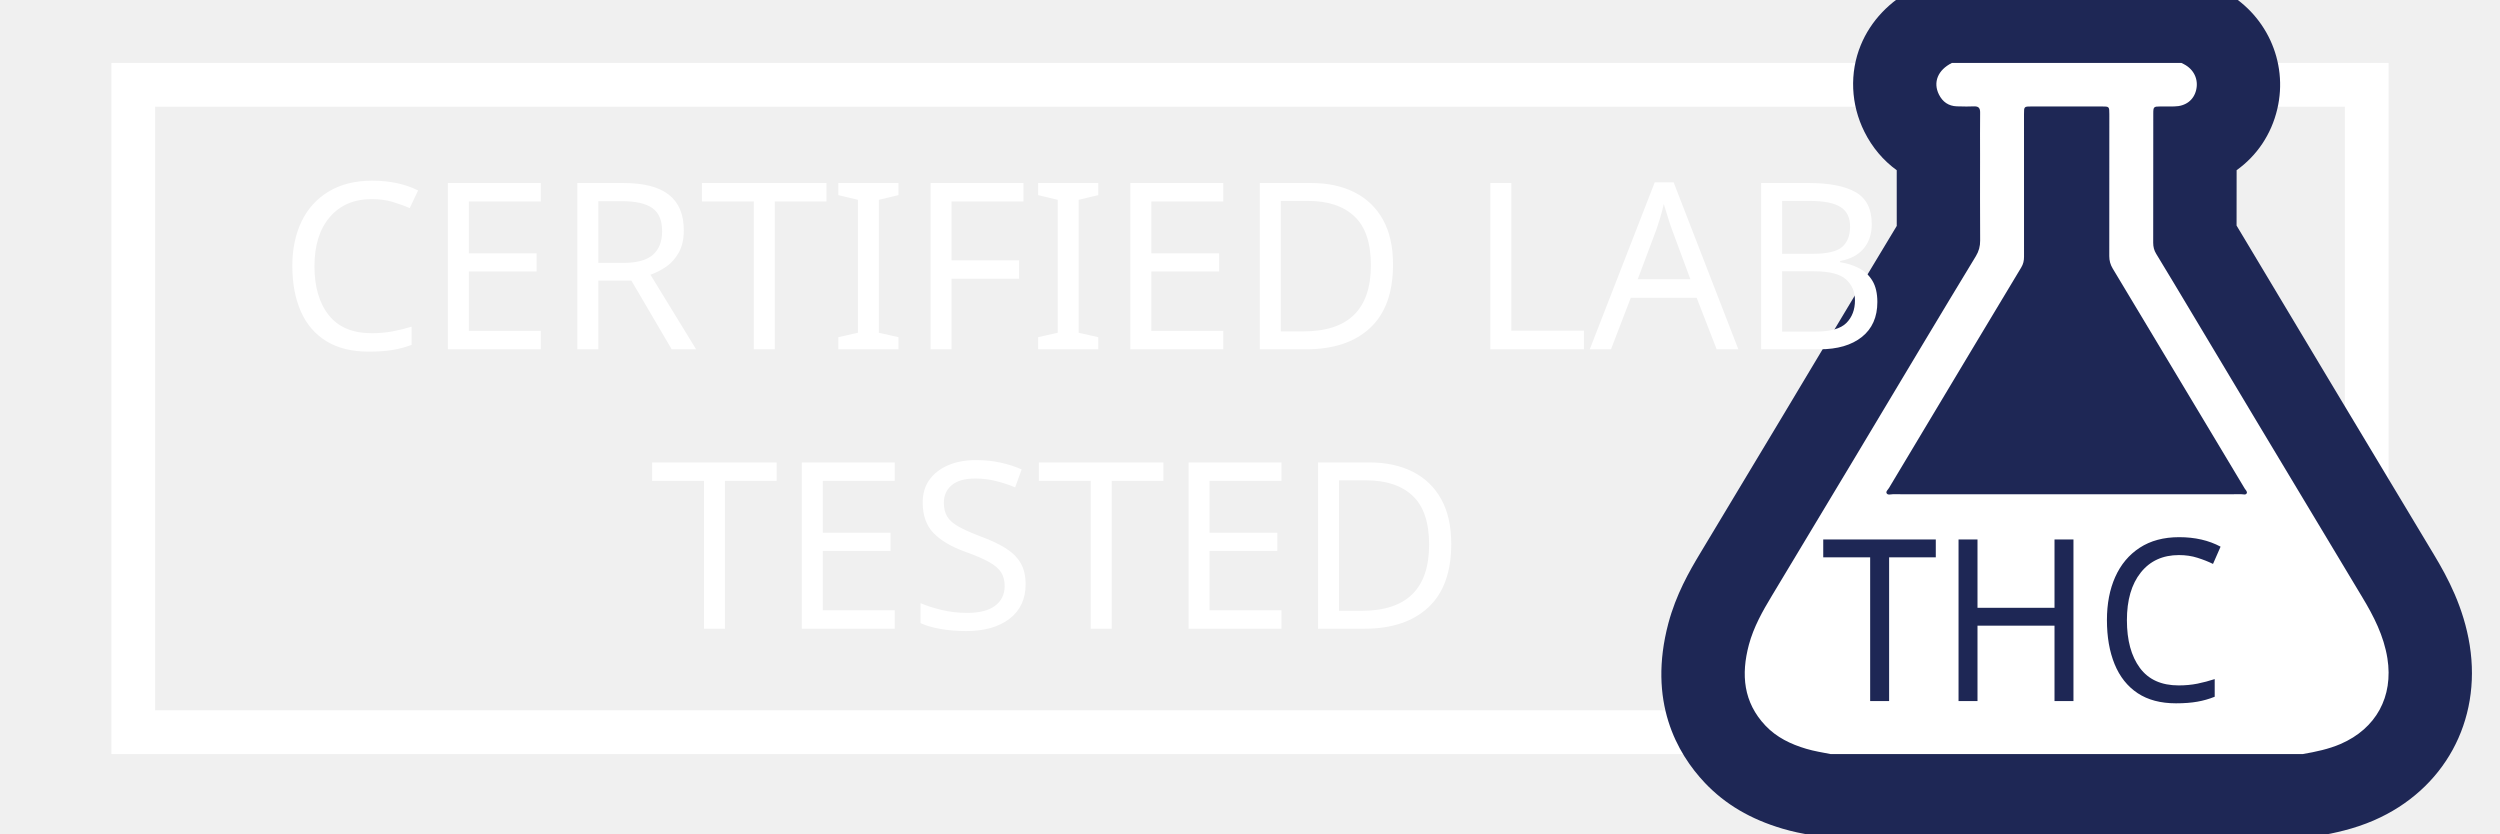
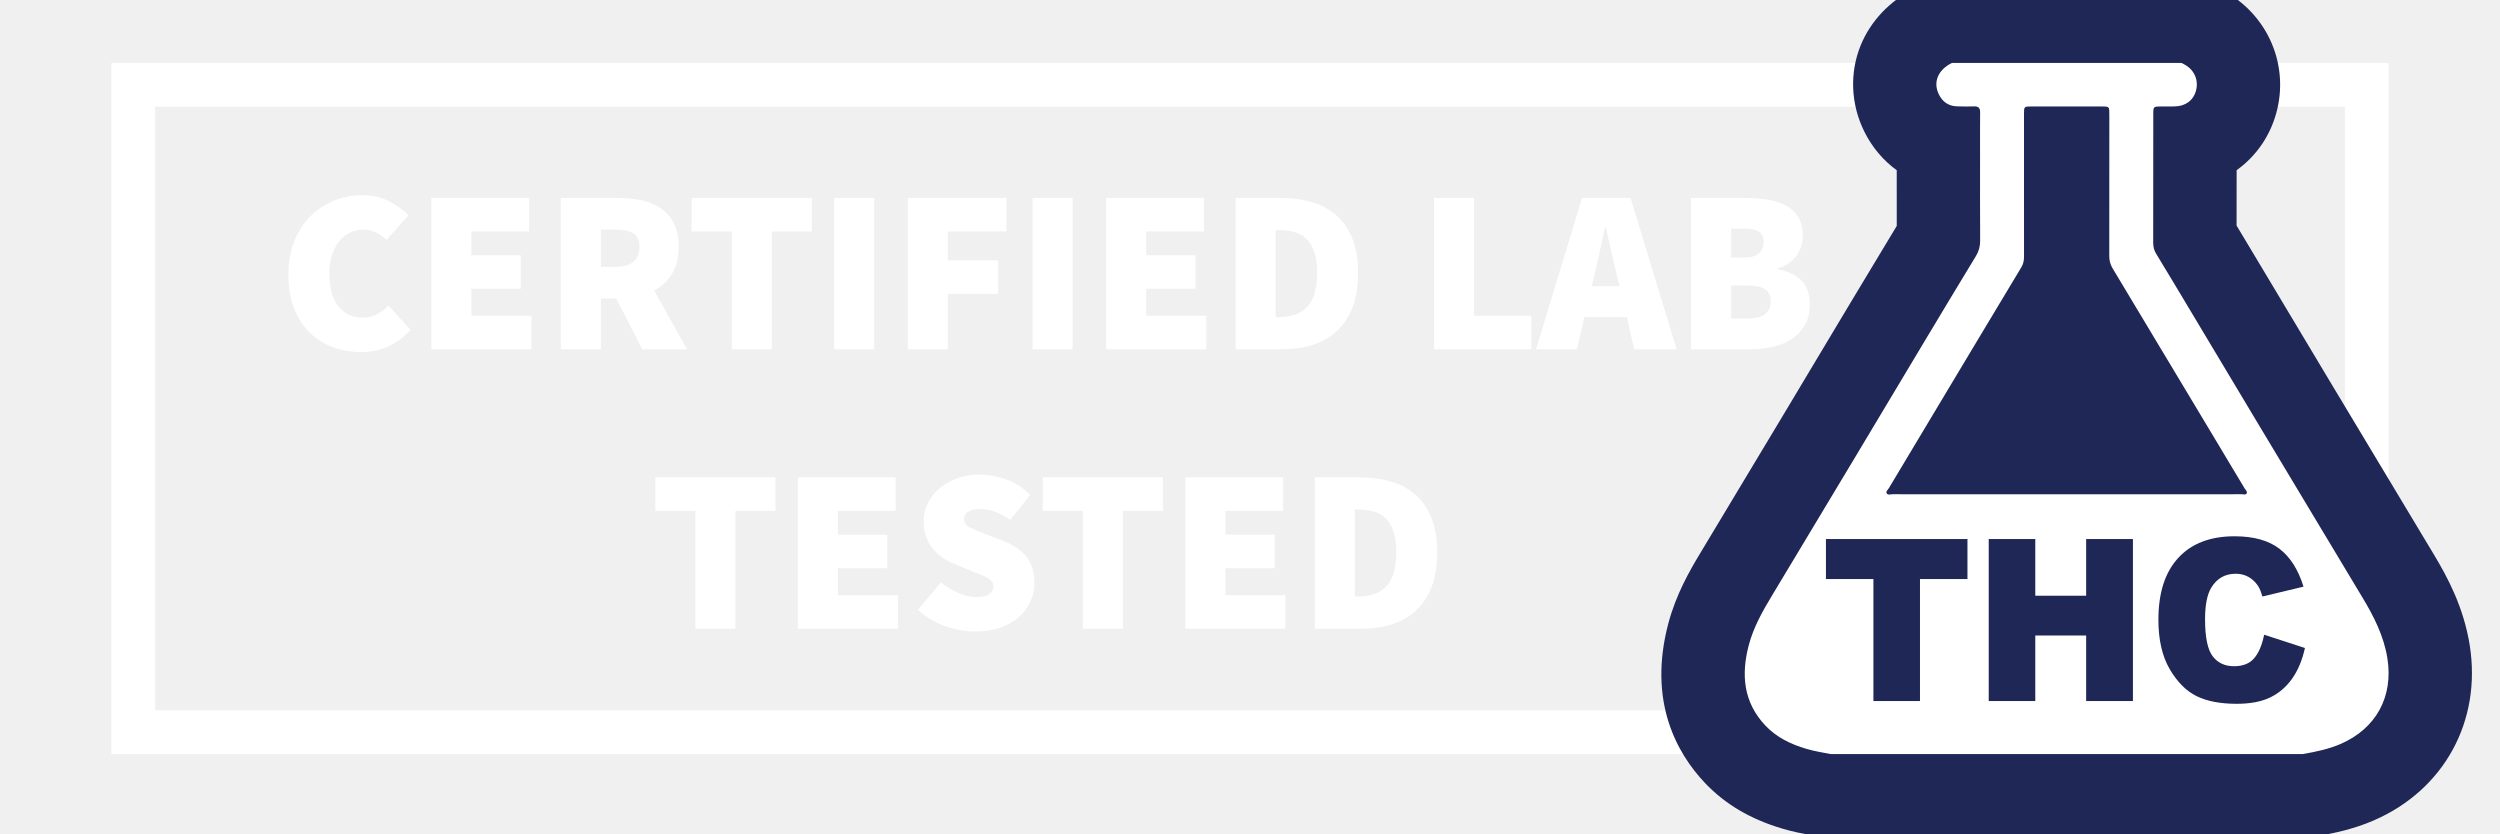
<svg xmlns="http://www.w3.org/2000/svg" version="1.1" id="Layer_1" x="0px" y="0px" width="600px" height="200px" viewBox="0 0 600 200" enable-background="new 0 0 600 200" xml:space="preserve">
  <rect x="-1" y="0.5" display="none" fill="#FF0000" width="600" height="200" />
  <g>
    <g>
-       <path fill="#FFFFFF" d="M562.766,25.612v144.857H37.235V25.612H562.766 M573.266,15.112H26.735v165.857h546.53V15.112    L573.266,15.112z" />
+       <path fill="#FFFFFF" d="M562.766,25.612v144.857H37.235V25.612H562.766 M573.266,15.112H26.735v165.857h546.53L573.266,15.112    L573.266,15.112z" />
    </g>
-     <path fill="#1E2755" d="M552.693,180.969c-37.806,0-75.604,0-113.402,0c-1.949-0.387-3.894-0.686-5.81-1.26   c-3.693-1.09-7.105-2.732-9.783-5.557c-5.316-5.623-5.87-12.275-3.981-19.395c1.143-4.268,3.293-8.08,5.551-11.82   c6.577-10.973,13.188-21.93,19.768-32.896c5.516-9.203,10.998-18.41,16.521-27.594c4.193-7.006,8.407-13.99,12.642-20.969   c0.708-1.17,1.042-2.365,1.028-3.74c-0.047-6.812-0.02-13.604-0.02-20.409c0-3.439-0.027-6.878,0.013-10.321   c0.014-1.075-0.374-1.519-1.476-1.479c-1.369,0.06-2.739,0.04-4.107-0.007c-1.997-0.067-3.419-1.069-4.295-2.825   c-1.481-2.955-0.26-5.907,3.093-7.586c18.372,0,36.736,0,55.114,0c0.194,0.1,0.388,0.197,0.582,0.293   c2.397,1.236,3.539,3.647,2.938,6.191c-0.573,2.438-2.53,3.917-5.248,3.947c-1.109,0.013-2.218,0-3.312,0.007   c-1.644,0.006-1.73,0.087-1.73,1.726c0,10.328,0.007,20.658-0.02,30.984c0,0.961,0.207,1.828,0.708,2.637   c1.455,2.385,2.892,4.748,4.313,7.139c6.625,11.047,13.224,22.111,19.855,33.158c8.413,14.037,16.861,28.061,25.283,42.098   c2.764,4.582,5.188,9.297,6.05,14.699c1.463,9.209-2.697,16.855-11.232,20.562C558.838,179.801,555.771,180.43,552.693,180.969z" />
+     <path fill="#1E2755" d="M552.693,180.969c-37.807,0-75.604,0-113.402,0c-1.949-0.387-3.895-0.686-5.81-1.26   c-3.693-1.09-7.105-2.732-9.783-5.557c-5.316-5.623-5.87-12.275-3.981-19.396c1.144-4.269,3.293-8.08,5.551-11.819   c6.577-10.974,13.188-21.931,19.769-32.896c5.516-9.203,10.998-18.41,16.521-27.594c4.193-7.006,8.407-13.99,12.643-20.969   c0.708-1.17,1.042-2.365,1.027-3.74c-0.047-6.812-0.02-13.604-0.02-20.409c0-3.439-0.027-6.878,0.013-10.321   c0.015-1.075-0.374-1.519-1.476-1.479c-1.369,0.06-2.739,0.04-4.107-0.007c-1.997-0.067-3.419-1.069-4.295-2.825   c-1.48-2.955-0.26-5.907,3.093-7.586c18.372,0,36.736,0,55.114,0c0.194,0.1,0.389,0.197,0.582,0.293   c2.397,1.236,3.539,3.647,2.938,6.191c-0.573,2.438-2.53,3.917-5.248,3.947c-1.109,0.013-2.219,0-3.312,0.007   c-1.644,0.006-1.729,0.087-1.729,1.726c0,10.328,0.007,20.658-0.021,30.984c0,0.961,0.207,1.828,0.708,2.637   c1.455,2.385,2.893,4.748,4.313,7.139c6.625,11.047,13.224,22.111,19.854,33.158c8.413,14.037,16.861,28.061,25.283,42.098   c2.764,4.582,5.188,9.297,6.05,14.699c1.463,9.209-2.697,16.855-11.231,20.562C558.838,179.801,555.771,180.43,552.693,180.969z" />
    <g id="Erlenmeyer_1_">
      <g>
-         <path fill="#FFFFFF" d="M438.318,190.969l-0.963-0.191c-0.425-0.084-0.85-0.164-1.274-0.242c-1.636-0.309-3.49-0.656-5.462-1.248     c-5.912-1.744-10.561-4.449-14.169-8.256c-5.008-5.295-10.172-14.588-6.389-28.838c1.508-5.639,4.226-10.402,6.654-14.424     c3.49-5.822,7.006-11.666,10.521-17.51c3.08-5.121,6.159-10.24,9.232-15.363c2.18-3.637,4.356-7.279,6.533-10.92     c3.327-5.564,6.653-11.129,9.993-16.684c3.843-6.418,7.853-13.07,12.235-20.299c-0.028-4.75-0.023-9.465-0.019-14.182     l0.004-5.483l-0.004-2.495c-3.8-1.185-6.905-3.852-8.811-7.677c-2.019-4.024-2.226-8.479-0.57-12.521     c1.479-3.614,4.292-6.542,8.134-8.466l2.114-1.06h59.914l2.162,1.119l0.566,0.286c6.505,3.354,9.755,10.339,8.086,17.384     c-1.239,5.271-5.038,9.253-10.021,10.862c0,7.39,0,14.78-0.018,22.168c1.229,2.016,2.425,3.994,3.612,5.99     c3.033,5.055,6.077,10.145,9.121,15.234c3.567,5.965,7.136,11.93,10.714,17.889c4.651,7.76,9.31,15.512,13.968,23.262     c3.774,6.279,7.548,12.559,11.317,18.84c2.976,4.932,6.188,10.977,7.351,18.268c2.188,13.779-4.375,25.775-17.126,31.311     c-4.024,1.734-7.942,2.508-11.3,3.096l-0.855,0.148H438.318z M495.991,108.631c8.64,0,17.278,0,25.916-0.004     c-0.765-1.273-9.4-15.67-9.4-15.67c-4.667-7.783-9.336-15.57-14.016-23.342c-1.502-2.494-2.263-5.236-2.263-8.15     c0.015-8.643,0.015-17.281,0.014-25.92c-0.076,0-0.397,0-0.482,0v0.752c-0.001,8.429-0.003,16.854,0.007,25.277     c0.021,2.826-0.704,5.49-2.154,7.859c-3.461,5.73-6.931,11.52-10.402,17.309l-1.689,2.818     c-3.813,6.354-7.621,12.709-11.428,19.066C478.728,108.631,487.359,108.631,495.991,108.631z" />
-         <path fill="#1E2755" d="M523.559,15.112c0.193,0.1,0.387,0.197,0.581,0.293c2.397,1.236,3.54,3.647,2.938,6.191     c-0.573,2.438-2.529,3.917-5.248,3.947c-0.411,0.005-0.822,0.006-1.233,0.006c-0.438,0-0.875-0.001-1.311-0.001     c-0.257,0-0.513,0-0.769,0.002c-1.643,0.006-1.73,0.087-1.73,1.726c0,10.328,0.007,20.658-0.02,30.984     c0,0.961,0.207,1.828,0.708,2.637c1.456,2.385,2.892,4.748,4.314,7.139c6.625,11.047,13.223,22.111,19.854,33.158     c8.414,14.037,16.861,28.061,25.283,42.098c2.765,4.582,5.188,9.297,6.051,14.699c1.462,9.209-2.698,16.855-11.233,20.562     c-2.897,1.248-5.963,1.877-9.042,2.416c-37.806,0-75.604,0-113.401,0c-1.95-0.387-3.895-0.686-5.811-1.26     c-3.692-1.09-7.105-2.732-9.783-5.557c-5.316-5.623-5.87-12.275-3.98-19.395c1.142-4.268,3.292-8.08,5.55-11.82     c6.578-10.973,13.188-21.93,19.768-32.896c5.516-9.203,10.999-18.41,16.521-27.594c4.193-7.006,8.408-13.99,12.642-20.969     c0.708-1.17,1.042-2.365,1.028-3.74c-0.047-6.812-0.02-13.604-0.02-20.409c0-3.439-0.027-6.878,0.013-10.321     c0.013-1.031-0.342-1.481-1.344-1.481c-0.043,0-0.087,0.001-0.132,0.002c-0.602,0.026-1.202,0.037-1.804,0.037     c-0.768,0-1.536-0.018-2.304-0.044c-1.996-0.067-3.419-1.069-4.294-2.825c-1.482-2.955-0.26-5.907,3.093-7.586     C486.815,15.112,505.18,15.112,523.559,15.112 M453.416,118.689c0.278,0,0.587-0.074,0.844-0.074     c13.917,0.016,27.821,0.016,41.731,0.016c13.997,0,27.994,0,41.985-0.016c0.214,0,0.469,0.059,0.698,0.059     c0.222,0,0.419-0.055,0.53-0.271c0.229-0.42-0.26-0.789-0.474-1.156c-3.513-5.869-7.024-11.725-10.545-17.59     c-7.039-11.727-14.071-23.479-21.129-35.199c-0.567-0.943-0.829-1.885-0.829-2.992c0.02-11.334,0.013-22.686,0.013-34.035     c0-1.867-0.013-1.88-1.816-1.88c-2.804-0.003-5.607-0.005-8.411-0.005s-5.609,0.001-8.417,0.005c-1.83,0-1.836,0.006-1.836,1.859     c0,11.396-0.007,22.79,0.006,34.175c0.007,0.955-0.174,1.797-0.682,2.625c-4.065,6.732-8.1,13.469-12.141,20.209     c-6.537,10.891-13.062,21.797-19.587,32.695c-0.24,0.414-0.801,0.836-0.567,1.27     C452.928,118.627,453.158,118.689,453.416,118.689 M528.428-4.888h-4.869h-55.114h-4.729l-4.229,2.119     c-5.949,2.98-10.533,7.816-12.909,13.617c-2.722,6.648-2.399,14.223,0.884,20.789c1.882,3.771,4.546,6.894,7.754,9.218     c-0.001,0.65-0.001,1.301-0.002,1.951c-0.004,3.739-0.008,7.573,0.005,11.417c-3.827,6.32-7.383,12.223-10.812,17.951     c-3.328,5.533-6.661,11.111-9.997,16.689c-2.171,3.633-4.343,7.266-6.52,10.896c-3.061,5.102-6.133,10.211-9.206,15.318     c-3.515,5.844-7.03,11.689-10.537,17.537c-2.781,4.607-5.899,10.098-7.739,16.975c-4.975,18.738,2.023,31.168,8.768,38.303     c4.861,5.127,10.939,8.713,18.603,10.982c2.465,0.736,4.678,1.152,6.457,1.486c0.393,0.074,0.784,0.148,1.177,0.227l1.927,0.381     h1.964h113.401h1.737l1.712-0.299c4.205-0.736,8.753-1.701,13.511-3.752l0.023-0.01l0.024-0.01     c16.875-7.328,25.911-23.832,23.021-42.045c-1.437-9-5.193-16.117-8.68-21.895c-3.741-6.236-7.514-12.514-11.286-18.789     c-4.659-7.752-9.318-15.504-13.967-23.26c-3.587-5.975-7.156-11.941-10.726-17.91c-3.039-5.08-6.077-10.158-9.121-15.234     c-0.737-1.238-1.476-2.465-2.176-3.623c0.008-4.434,0.011-8.886,0.012-13.297c4.796-3.417,8.311-8.514,9.759-14.67     c2.696-11.385-2.746-23.136-13.242-28.547l-0.145-0.075l-0.146-0.072c-0.087-0.043-0.175-0.087-0.262-0.132L528.428-4.888     L528.428-4.888z M487.74,98.631c0.784-1.307,1.568-2.615,2.353-3.922l1.685-2.811c1.405-2.342,2.811-4.686,4.217-7.029     c2.65,4.414,5.299,8.832,7.945,13.246c0.104,0.172,0.206,0.344,0.31,0.516c-2.753,0-5.506,0-8.258,0     C493.241,98.631,490.49,98.631,487.74,98.631L487.74,98.631z" />
+         <path fill="#FFFFFF" d="M438.318,190.969l-0.963-0.191c-0.426-0.084-0.851-0.164-1.274-0.241c-1.636-0.31-3.49-0.656-5.462-1.248     c-5.912-1.744-10.562-4.449-14.169-8.256c-5.008-5.296-10.172-14.589-6.39-28.839c1.509-5.639,4.227-10.401,6.654-14.424     c3.49-5.821,7.006-11.666,10.521-17.51c3.08-5.121,6.158-10.24,9.231-15.363c2.181-3.637,4.356-7.278,6.533-10.919     c3.327-5.564,6.653-11.129,9.993-16.684c3.843-6.418,7.853-13.07,12.234-20.299c-0.027-4.75-0.022-9.465-0.019-14.182     l0.004-5.483l-0.004-2.495c-3.8-1.185-6.905-3.852-8.812-7.677c-2.019-4.024-2.226-8.479-0.569-12.521     c1.479-3.614,4.292-6.542,8.134-8.466l2.114-1.06h59.914l2.162,1.119l0.565,0.286c6.505,3.354,9.755,10.339,8.086,17.384     c-1.238,5.271-5.038,9.253-10.021,10.862c0,7.39,0,14.78-0.019,22.168c1.229,2.016,2.426,3.994,3.612,5.99     c3.033,5.055,6.077,10.145,9.121,15.234c3.567,5.965,7.136,11.93,10.714,17.889c4.651,7.761,9.31,15.513,13.968,23.263     c3.774,6.278,7.548,12.559,11.317,18.84c2.976,4.932,6.188,10.977,7.351,18.268c2.188,13.779-4.375,25.775-17.126,31.311     c-4.023,1.734-7.941,2.508-11.3,3.096l-0.854,0.148h-115.25V190.969z M495.991,108.631c8.64,0,17.277,0,25.916-0.004     c-0.766-1.273-9.4-15.67-9.4-15.67c-4.667-7.783-9.336-15.57-14.016-23.342c-1.502-2.494-2.264-5.236-2.264-8.15     c0.016-8.643,0.016-17.281,0.015-25.92c-0.076,0-0.397,0-0.482,0v0.752c-0.001,8.429-0.003,16.854,0.007,25.277     c0.021,2.826-0.704,5.49-2.153,7.859c-3.461,5.73-6.932,11.52-10.402,17.309l-1.689,2.818     c-3.812,6.354-7.62,12.709-11.428,19.066C478.728,108.631,487.359,108.631,495.991,108.631z" />
+         <path fill="#1E2755" d="M523.559,15.112c0.193,0.1,0.388,0.197,0.581,0.293c2.397,1.236,3.54,3.647,2.938,6.191     c-0.573,2.438-2.529,3.917-5.248,3.947c-0.411,0.005-0.822,0.006-1.233,0.006c-0.438,0-0.875-0.001-1.311-0.001     c-0.257,0-0.513,0-0.769,0.002c-1.644,0.006-1.73,0.087-1.73,1.726c0,10.328,0.007,20.658-0.02,30.984     c0,0.961,0.206,1.828,0.707,2.637c1.456,2.385,2.893,4.748,4.314,7.139c6.625,11.047,13.223,22.111,19.854,33.157     c8.413,14.037,16.86,28.062,25.282,42.099c2.766,4.582,5.188,9.297,6.052,14.699c1.462,9.209-2.698,16.854-11.233,20.562     c-2.896,1.248-5.963,1.877-9.042,2.416c-37.806,0-75.604,0-113.401,0c-1.949-0.387-3.895-0.686-5.811-1.26     c-3.692-1.09-7.105-2.732-9.783-5.557c-5.315-5.623-5.87-12.275-3.979-19.396c1.142-4.269,3.292-8.08,5.55-11.819     c6.578-10.974,13.188-21.931,19.768-32.896c5.517-9.203,10.999-18.41,16.521-27.594c4.192-7.006,8.408-13.99,12.642-20.969     c0.708-1.17,1.042-2.365,1.028-3.74c-0.047-6.812-0.021-13.604-0.021-20.409c0-3.439-0.026-6.878,0.014-10.321     c0.013-1.031-0.343-1.481-1.345-1.481c-0.043,0-0.087,0.001-0.132,0.002c-0.602,0.026-1.202,0.037-1.804,0.037     c-0.768,0-1.536-0.018-2.304-0.044c-1.996-0.067-3.419-1.069-4.294-2.825c-1.482-2.955-0.261-5.907,3.093-7.586     C486.815,15.112,505.18,15.112,523.559,15.112 M453.416,118.689c0.278,0,0.587-0.074,0.844-0.074     c13.917,0.016,27.821,0.016,41.731,0.016c13.997,0,27.994,0,41.984-0.016c0.214,0,0.47,0.059,0.698,0.059     c0.222,0,0.419-0.055,0.53-0.271c0.229-0.42-0.26-0.789-0.474-1.155c-3.514-5.869-7.024-11.726-10.546-17.59     c-7.038-11.727-14.07-23.479-21.129-35.199c-0.566-0.943-0.829-1.885-0.829-2.992c0.021-11.334,0.014-22.686,0.014-34.035     c0-1.867-0.014-1.88-1.816-1.88c-2.804-0.003-5.606-0.005-8.411-0.005c-2.804,0-5.608,0.001-8.417,0.005     c-1.83,0-1.836,0.006-1.836,1.859c0,11.396-0.007,22.79,0.006,34.175c0.008,0.955-0.174,1.797-0.682,2.625     c-4.065,6.732-8.1,13.469-12.141,20.209c-6.537,10.891-13.062,21.797-19.587,32.694c-0.24,0.414-0.802,0.837-0.567,1.271     C452.928,118.627,453.158,118.689,453.416,118.689 M528.428-4.888h-4.869h-55.113h-4.729l-4.229,2.119     c-5.949,2.98-10.533,7.816-12.909,13.617c-2.723,6.648-2.399,14.223,0.884,20.789c1.882,3.771,4.546,6.894,7.754,9.218     c-0.001,0.65-0.001,1.301-0.002,1.951c-0.004,3.739-0.008,7.573,0.005,11.417c-3.827,6.32-7.383,12.223-10.812,17.951     c-3.328,5.533-6.661,11.111-9.997,16.689c-2.171,3.633-4.343,7.266-6.521,10.896c-3.061,5.103-6.133,10.212-9.206,15.318     c-3.515,5.844-7.029,11.688-10.537,17.536c-2.78,4.607-5.898,10.099-7.738,16.976c-4.975,18.738,2.022,31.168,8.768,38.304     c4.861,5.127,10.939,8.713,18.604,10.981c2.465,0.735,4.678,1.151,6.457,1.485c0.393,0.074,0.783,0.148,1.177,0.228l1.927,0.381     h1.964h113.401h1.737l1.712-0.299c4.205-0.735,8.753-1.701,13.511-3.752l0.022-0.01l0.024-0.011     c16.875-7.328,25.911-23.832,23.021-42.045c-1.437-9-5.192-16.117-8.68-21.895c-3.741-6.236-7.514-12.514-11.286-18.789     c-4.659-7.752-9.317-15.504-13.967-23.26c-3.587-5.975-7.156-11.941-10.726-17.91c-3.039-5.08-6.077-10.158-9.121-15.234     c-0.737-1.238-1.477-2.465-2.176-3.623c0.008-4.434,0.011-8.886,0.012-13.297c4.796-3.417,8.311-8.514,9.759-14.67     c2.696-11.385-2.746-23.136-13.242-28.547l-0.145-0.075l-0.146-0.072c-0.087-0.043-0.175-0.087-0.262-0.132L528.428-4.888     L528.428-4.888z M487.74,98.631c0.784-1.307,1.567-2.615,2.353-3.922l1.686-2.811c1.404-2.342,2.811-4.686,4.217-7.029     c2.649,4.414,5.299,8.832,7.945,13.246c0.104,0.172,0.206,0.344,0.31,0.516c-2.753,0-5.506,0-8.258,0     C493.241,98.631,490.49,98.631,487.74,98.631L487.74,98.631z" />
      </g>
-       <text transform="matrix(0.93 0 0 1 437.0684 168.249)" fill="#1E2755" font-family="'Arial-Black'" font-size="54.315">THC</text>
+       <g enable-background="new    ">
+         <path fill="#1E2755" d="M438.227,129.369h33.963v9.602h-11.395v29.278h-11.174v-29.278h-11.395V129.369z" />
+         <path fill="#1E2755" d="M477.295,129.369h11.173v13.605h12.209v-13.605h11.223v38.88h-11.223v-15.728h-12.209v15.728h-11.173     V129.369z" />
+         <path fill="#1E2755" d="M543.396,152.336l9.791,3.184c-0.657,2.953-1.693,5.419-3.107,7.398c-1.414,1.98-3.169,3.475-5.266,4.482     s-4.765,1.512-8.004,1.512c-3.93,0-7.141-0.614-9.631-1.842c-2.491-1.229-4.642-3.388-6.45-6.48     c-1.809-3.092-2.713-7.049-2.713-11.873c0-6.432,1.591-11.375,4.772-14.828c3.182-3.455,7.683-5.182,13.504-5.182     c4.555,0,8.135,0.99,10.741,2.97c2.605,1.98,4.542,5.021,5.809,9.123l-9.866,2.36c-0.345-1.184-0.707-2.051-1.085-2.6     c-0.625-0.918-1.39-1.626-2.294-2.121c-0.904-0.494-1.916-0.742-3.033-0.742c-2.532,0-4.473,1.095-5.821,3.285     c-1.02,1.624-1.529,4.176-1.529,7.654c0,4.31,0.608,7.264,1.825,8.861s2.927,2.396,5.131,2.396c2.137,0,3.752-0.645,4.846-1.936     S542.902,154.795,543.396,152.336z" />
+       </g>
    </g>
    <rect x="49.089" y="44.937" fill="none" width="406.282" height="117.431" />
-     <text transform="matrix(1 0 0 1 66.752 83.8301)">
-       <tspan x="0" y="0" fill="#FFFFFF" font-family="'SourceSansPro-Black'" font-size="55.884">CERTIFIED LAB  </tspan>
-       <tspan x="89.19" y="67.061" fill="#FFFFFF" font-family="'SourceSansPro-Black'" font-size="55.884">TESTED       </tspan>
-     </text>
+     <g enable-background="new    ">
+       <path fill="#FFFFFF" d="M69.211,65.947c0-3.055,0.484-5.765,1.453-8.131c0.968-2.366,2.272-4.359,3.912-5.98    c1.639-1.621,3.529-2.859,5.672-3.716c2.142-0.856,4.387-1.285,6.734-1.285c2.31,0,4.405,0.475,6.287,1.425    c1.881,0.95,3.474,2.078,4.778,3.381l-5.253,5.923c-0.894-0.782-1.77-1.388-2.626-1.816c-0.857-0.428-1.882-0.643-3.074-0.643    c-1.081,0-2.115,0.243-3.102,0.727c-0.988,0.484-1.844,1.174-2.571,2.068c-0.727,0.894-1.304,1.993-1.732,3.297    c-0.429,1.305-0.643,2.775-0.643,4.415c0,3.428,0.717,6.055,2.151,7.879c1.434,1.826,3.325,2.738,5.672,2.738    c1.416,0,2.635-0.27,3.661-0.81c1.024-0.54,1.928-1.238,2.71-2.096l5.253,5.812c-1.565,1.788-3.353,3.13-5.365,4.023    c-2.012,0.895-4.136,1.342-6.371,1.342c-2.385,0-4.638-0.383-6.762-1.146c-2.124-0.764-3.987-1.919-5.588-3.465    c-1.603-1.546-2.87-3.483-3.8-5.812C69.676,71.75,69.211,69.04,69.211,65.947z" />
+       <path fill="#FFFFFF" d="M103.523,47.505h23.472v8.047h-13.859v5.7h11.847V69.3h-11.847v6.483h14.418v8.047h-24.03V47.505z" />
+       <path fill="#FFFFFF" d="M154.154,83.83l-6.259-12.183h-3.688V83.83h-9.612V47.505h13.748c1.937,0,3.791,0.187,5.561,0.559    c1.769,0.373,3.315,1.006,4.638,1.9c1.322,0.894,2.375,2.096,3.158,3.604c0.782,1.509,1.173,3.4,1.173,5.672    c0,2.608-0.531,4.77-1.592,6.482c-1.062,1.714-2.487,3.056-4.275,4.023l7.88,14.083H154.154z M144.207,64.047h3.465    c3.874,0,5.812-1.602,5.812-4.806c0-1.564-0.494-2.645-1.481-3.241c-0.988-0.596-2.431-0.895-4.331-0.895h-3.465V64.047z" />
+       <path fill="#FFFFFF" d="M175.614,55.553h-9.612v-8.047h28.836v8.047h-9.612V83.83h-9.612V55.553z" />
+       <path fill="#FFFFFF" d="M200.202,47.505h9.612V83.83h-9.612V47.505z" />
+       <path fill="#FFFFFF" d="M217.861,47.505h23.695v8.047h-14.083v6.93h12.071v8.047h-12.071V83.83h-9.612V47.505z" />
+       <path fill="#FFFFFF" d="M247.815,47.505h9.612V83.83h-9.612V47.505z" />
+       <path fill="#FFFFFF" d="M265.474,47.505h23.471v8.047h-13.859v5.7h11.848V69.3h-11.848v6.483h14.418v8.047h-24.03V47.505z" />
+       <path fill="#FFFFFF" d="M296.546,47.505h10.729c2.757,0,5.281,0.335,7.572,1.006c2.292,0.671,4.257,1.732,5.896,3.186    c1.639,1.453,2.914,3.316,3.828,5.588c0.912,2.272,1.369,5.012,1.369,8.215c0,3.205-0.447,5.961-1.342,8.271    c-0.894,2.311-2.151,4.211-3.771,5.7c-1.621,1.491-3.54,2.59-5.757,3.298s-4.629,1.062-7.236,1.062h-11.289V47.505z     M306.717,76.118c1.304,0,2.533-0.158,3.688-0.475c1.154-0.316,2.151-0.866,2.99-1.649c0.838-0.782,1.499-1.862,1.983-3.241    c0.483-1.378,0.727-3.129,0.727-5.253c0-2.123-0.243-3.855-0.727-5.197c-0.484-1.341-1.146-2.384-1.983-3.129    c-0.839-0.745-1.836-1.258-2.99-1.537c-1.155-0.279-2.385-0.419-3.688-0.419h-0.559v20.9H306.717z" />
+       <path fill="#FFFFFF" d="M344.158,47.505h9.612v28.278h13.747v8.047h-23.359V47.505z" />
+       <path fill="#FFFFFF" d="M390.431,76.118H380.26l-1.789,7.712h-9.835L379.7,47.505h11.624L402.39,83.83h-10.171L390.431,76.118z     M388.698,68.686l-0.615-2.515c-0.447-1.751-0.894-3.651-1.341-5.7s-0.895-3.986-1.342-5.812h-0.224    c-0.41,1.864-0.829,3.811-1.257,5.84c-0.429,2.031-0.866,3.922-1.313,5.673l-0.614,2.515H388.698z" />
+       <path fill="#FFFFFF" d="M405.854,47.505h13.077c1.9,0,3.688,0.14,5.365,0.419c1.676,0.279,3.129,0.754,4.358,1.425    s2.207,1.593,2.934,2.766c0.727,1.174,1.09,2.655,1.09,4.443c0,0.782-0.111,1.574-0.335,2.375    c-0.224,0.802-0.587,1.564-1.09,2.291s-1.137,1.369-1.9,1.929c-0.764,0.559-1.667,0.969-2.71,1.229v0.224    c2.57,0.521,4.499,1.462,5.784,2.821c1.285,1.36,1.928,3.251,1.928,5.673c0,1.863-0.383,3.475-1.146,4.834    c-0.764,1.36-1.788,2.478-3.073,3.353c-1.286,0.876-2.805,1.519-4.555,1.929c-1.752,0.41-3.596,0.614-5.533,0.614h-14.194V47.505z     M418.708,61.812c1.564,0,2.719-0.354,3.465-1.062c0.745-0.707,1.117-1.621,1.117-2.738c0-1.118-0.372-1.918-1.117-2.403    c-0.746-0.483-1.9-0.727-3.465-0.727h-3.241v6.93H418.708z M419.379,76.453c3.725,0,5.588-1.378,5.588-4.135    c0-1.342-0.456-2.31-1.369-2.906c-0.913-0.596-2.319-0.895-4.219-0.895h-3.912v7.936H419.379z" />
+     </g>
+     <g enable-background="new    ">
+       <path fill="#FFFFFF" d="M166.895,122.613h-9.612v-8.047h28.836v8.047h-9.612v28.277h-9.612V122.613z" />
+       <path fill="#FFFFFF" d="M191.484,114.566h23.472v8.047h-13.859v5.7h11.847v8.047h-11.847v6.483h14.418v8.047h-24.03V114.566z" />
+       <path fill="#FFFFFF" d="M225.797,139.77c1.303,1.044,2.71,1.892,4.219,2.543c1.509,0.652,2.934,0.978,4.275,0.978    c1.453,0,2.505-0.224,3.157-0.67c0.652-0.447,0.978-1.08,0.978-1.9c0-0.447-0.112-0.819-0.335-1.117    c-0.224-0.298-0.55-0.578-0.978-0.839c-0.429-0.26-0.941-0.512-1.537-0.754c-0.596-0.242-1.285-0.512-2.067-0.811l-4.527-1.9    c-0.969-0.372-1.9-0.866-2.794-1.48c-0.894-0.615-1.677-1.342-2.347-2.18c-0.671-0.838-1.202-1.797-1.593-2.878    c-0.391-1.08-0.587-2.272-0.587-3.577c0-1.564,0.335-3.026,1.006-4.387c0.671-1.359,1.602-2.551,2.794-3.576    c1.192-1.024,2.617-1.835,4.275-2.432c1.657-0.596,3.474-0.894,5.449-0.894c2.086,0,4.2,0.392,6.343,1.173    c2.142,0.783,4.052,2.012,5.729,3.689l-4.806,6.035c-1.229-0.856-2.413-1.509-3.549-1.956c-1.137-0.447-2.375-0.671-3.716-0.671    c-1.193,0-2.124,0.205-2.794,0.615c-0.671,0.41-1.006,1.024-1.006,1.844c0,0.857,0.475,1.519,1.425,1.984s2.263,1.016,3.94,1.648    l4.415,1.732c2.272,0.894,4.024,2.143,5.253,3.744c1.229,1.603,1.844,3.67,1.844,6.203c0,1.528-0.317,2.999-0.95,4.415    c-0.634,1.416-1.556,2.654-2.766,3.716c-1.211,1.062-2.692,1.91-4.443,2.543c-1.751,0.633-3.764,0.95-6.036,0.95    c-2.311,0-4.686-0.419-7.125-1.258c-2.44-0.838-4.648-2.151-6.623-3.939L225.797,139.77z" />
+       <path fill="#FFFFFF" d="M259.886,122.613h-9.612v-8.047h28.836v8.047h-9.612v28.277h-9.612V122.613z" />
+       <path fill="#FFFFFF" d="M284.475,114.566h23.472v8.047h-13.859v5.7h11.847v8.047h-11.847v6.483h14.418v8.047h-24.03V114.566z" />
+       <path fill="#FFFFFF" d="M315.547,114.566h10.729c2.757,0,5.28,0.335,7.572,1.006c2.291,0.67,4.256,1.732,5.896,3.186    c1.639,1.453,2.915,3.315,3.828,5.588c0.912,2.272,1.369,5.012,1.369,8.215c0,3.205-0.447,5.961-1.341,8.271    c-0.895,2.311-2.151,4.211-3.772,5.7c-1.621,1.491-3.54,2.59-5.756,3.298c-2.217,0.708-4.63,1.062-7.237,1.062h-11.288V114.566z     M325.717,143.179c1.305,0,2.533-0.158,3.689-0.475c1.154-0.316,2.15-0.866,2.989-1.649c0.839-0.782,1.499-1.862,1.983-3.241    c0.484-1.378,0.727-3.129,0.727-5.253c0-2.123-0.242-3.855-0.727-5.197c-0.484-1.341-1.145-2.384-1.983-3.129    s-1.835-1.258-2.989-1.537c-1.156-0.279-2.385-0.419-3.689-0.419h-0.559v20.9H325.717z" />
+     </g>
  </g>
</svg>
